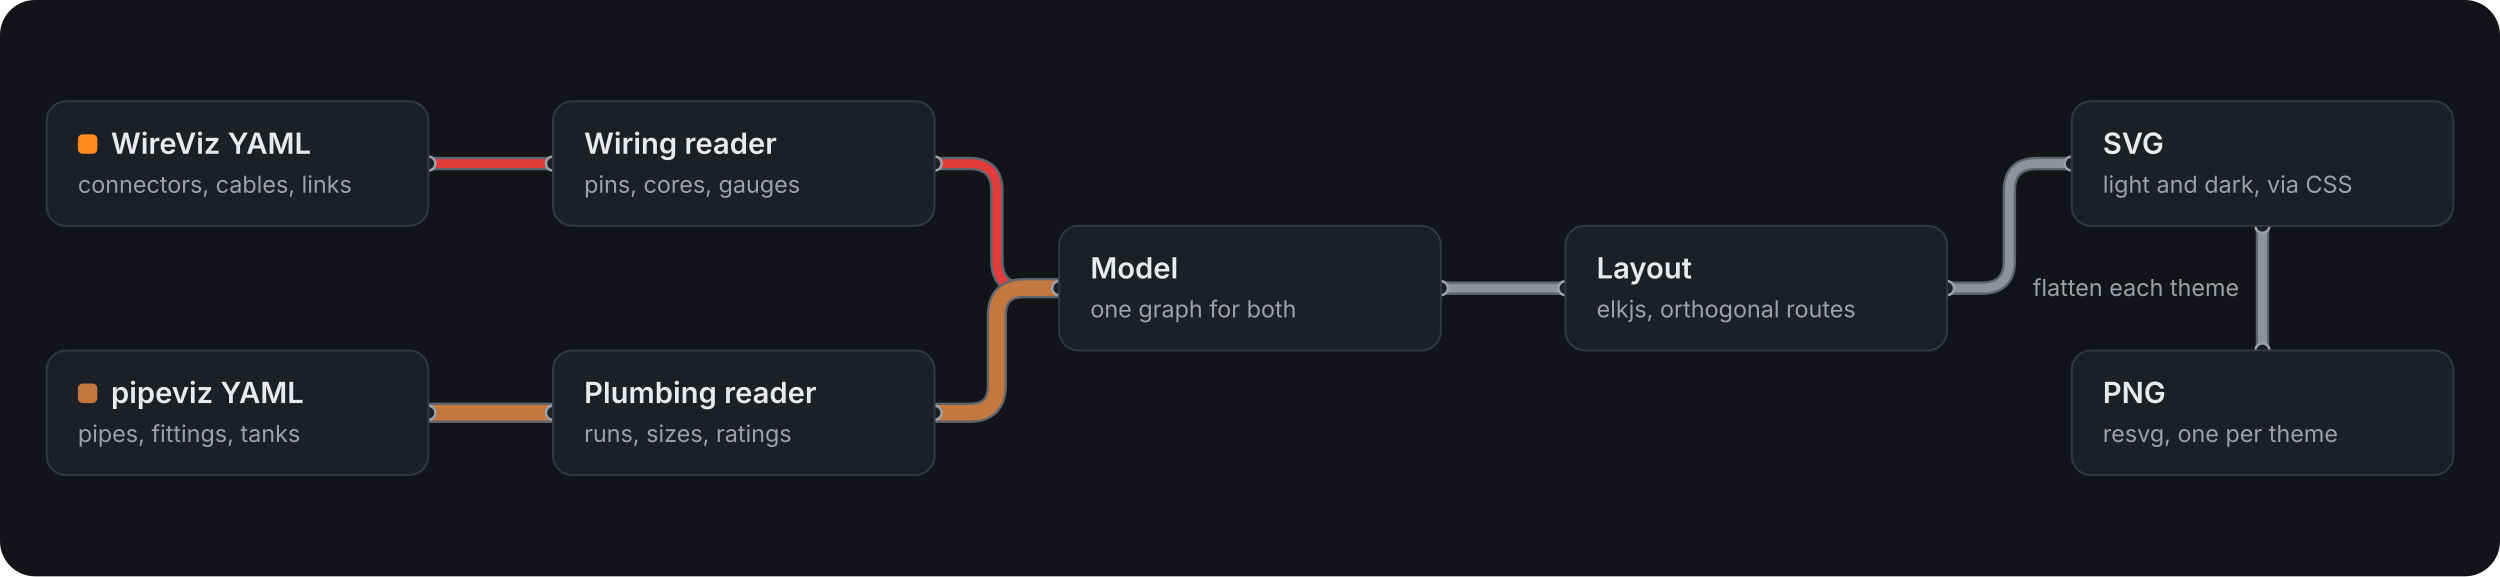
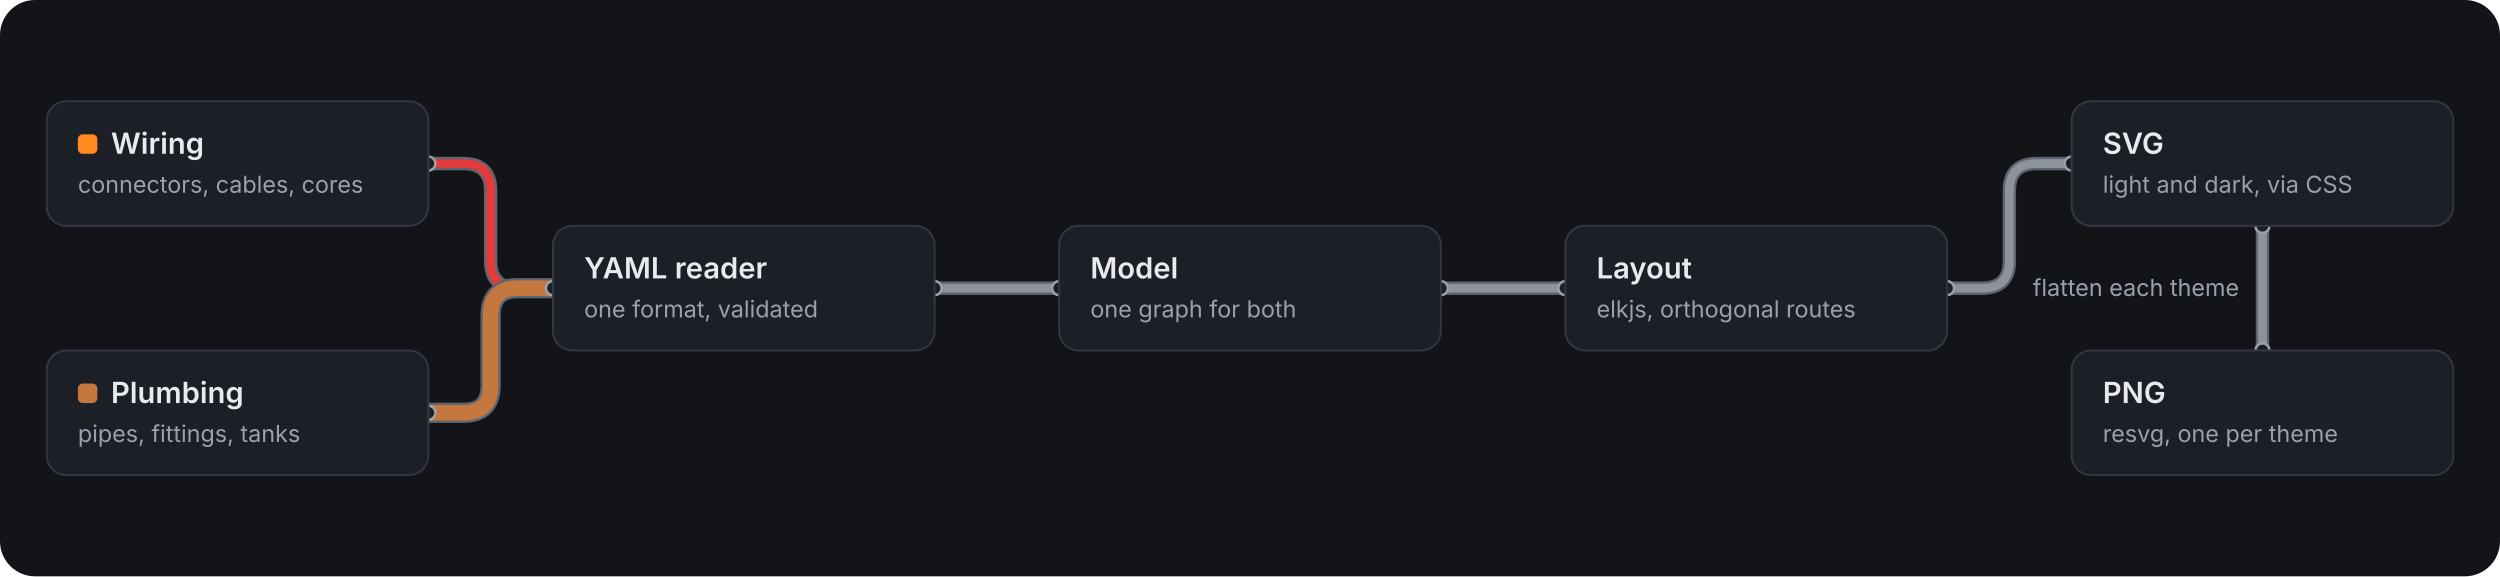
- <svg xmlns="http://www.w3.org/2000/svg" viewBox="0 0 1284 296" width="1284" height="296" role="img" aria-label="Pipeline: WireViz and pipeviz YAML are read into one model, laid out with elkjs, drawn as SVG and rasterised to PNG">
+ <svg xmlns="http://www.w3.org/2000/svg" viewBox="0 0 1284 296" width="1284" height="296" role="img" aria-label="Pipeline: wiring and plumbing YAML are read into one model, laid out with elkjs, drawn as SVG and rasterised to PNG">
  <rect width="1284" height="296" rx="18" fill="#121418" />
-   <path d="M220,84 L284,84" fill="none" stroke="#5d6570" stroke-width="6.9" />
-   <path d="M220,84 L284,84" fill="none" stroke="#e23b3b" stroke-width="4.5" />
+   <path d="M220,84 L238.0,84.0 Q252,84 252.0,98.0 L252.0,134.0 Q252,148 266.0,148.0 L284,148" fill="none" stroke="#5d6570" stroke-width="6.9" />
+   <path d="M220,84 L238.0,84.0 Q252,84 252.0,98.0 L252.0,134.0 Q252,148 266.0,148.0 L284,148" fill="none" stroke="#e23b3b" stroke-width="4.5" />
  <circle cx="220" cy="84" r="3.6" fill="#1c1f25" stroke="#9aa1ab" stroke-width="1.3" />
-   <circle cx="284" cy="84" r="3.6" fill="#1c1f25" stroke="#9aa1ab" stroke-width="1.3" />
-   <path d="M220,212 L284,212" fill="none" stroke="#5d6570" stroke-width="10.4" />
-   <path d="M220,212 L284,212" fill="none" stroke="#c4773f" stroke-width="8" />
+   <circle cx="284" cy="148" r="3.6" fill="#1c1f25" stroke="#9aa1ab" stroke-width="1.3" />
+   <path d="M220,212 L238.0,212.0 Q252,212 252.0,198.0 L252.0,162.0 Q252,148 266.0,148.0 L284,148" fill="none" stroke="#5d6570" stroke-width="10.4" />
+   <path d="M220,212 L238.0,212.0 Q252,212 252.0,198.0 L252.0,162.0 Q252,148 266.0,148.0 L284,148" fill="none" stroke="#c4773f" stroke-width="8" />
  <circle cx="220" cy="212" r="3.6" fill="#1c1f25" stroke="#9aa1ab" stroke-width="1.3" />
-   <circle cx="284" cy="212" r="3.6" fill="#1c1f25" stroke="#9aa1ab" stroke-width="1.3" />
-   <path d="M480,84 L498.0,84.0 Q512,84 512.0,98.0 L512.0,134.0 Q512,148 526.0,148.0 L544,148" fill="none" stroke="#5d6570" stroke-width="6.9" />
-   <path d="M480,84 L498.0,84.0 Q512,84 512.0,98.0 L512.0,134.0 Q512,148 526.0,148.0 L544,148" fill="none" stroke="#e23b3b" stroke-width="4.5" />
-   <circle cx="480" cy="84" r="3.6" fill="#1c1f25" stroke="#9aa1ab" stroke-width="1.3" />
-   <circle cx="544" cy="148" r="3.6" fill="#1c1f25" stroke="#9aa1ab" stroke-width="1.3" />
-   <path d="M480,212 L498.0,212.0 Q512,212 512.0,198.0 L512.0,162.0 Q512,148 526.0,148.0 L544,148" fill="none" stroke="#5d6570" stroke-width="10.4" />
-   <path d="M480,212 L498.0,212.0 Q512,212 512.0,198.0 L512.0,162.0 Q512,148 526.0,148.0 L544,148" fill="none" stroke="#c4773f" stroke-width="8" />
-   <circle cx="480" cy="212" r="3.6" fill="#1c1f25" stroke="#9aa1ab" stroke-width="1.3" />
+   <circle cx="284" cy="148" r="3.6" fill="#1c1f25" stroke="#9aa1ab" stroke-width="1.3" />
+   <path d="M480,148 L544,148" fill="none" stroke="#5d6570" stroke-width="6.9" />
+   <path d="M480,148 L544,148" fill="none" stroke="#8e939b" stroke-width="4.5" />
+   <circle cx="480" cy="148" r="3.6" fill="#1c1f25" stroke="#9aa1ab" stroke-width="1.3" />
  <circle cx="544" cy="148" r="3.6" fill="#1c1f25" stroke="#9aa1ab" stroke-width="1.3" />
  <path d="M740,148 L804,148" fill="none" stroke="#5d6570" stroke-width="6.9" />
  <path d="M740,148 L804,148" fill="none" stroke="#8e939b" stroke-width="4.5" />
  <circle cx="740" cy="148" r="3.6" fill="#1c1f25" stroke="#9aa1ab" stroke-width="1.3" />
  <circle cx="804" cy="148" r="3.6" fill="#1c1f25" stroke="#9aa1ab" stroke-width="1.3" />
  <path d="M1000,148 L1018.0,148.0 Q1032,148 1032.0,134.0 L1032.0,98.0 Q1032,84 1046.0,84.0 L1064,84" fill="none" stroke="#5d6570" stroke-width="6.9" />
  <path d="M1000,148 L1018.0,148.0 Q1032,148 1032.0,134.0 L1032.0,98.0 Q1032,84 1046.0,84.0 L1064,84" fill="none" stroke="#8e939b" stroke-width="4.5" />
  <circle cx="1000" cy="148" r="3.6" fill="#1c1f25" stroke="#9aa1ab" stroke-width="1.3" />
  <circle cx="1064" cy="84" r="3.6" fill="#1c1f25" stroke="#9aa1ab" stroke-width="1.3" />
  <path d="M1162,116 L1162,180" fill="none" stroke="#5d6570" stroke-width="6.9" />
  <path d="M1162,116 L1162,180" fill="none" stroke="#8e939b" stroke-width="4.5" />
  <circle cx="1162" cy="116" r="3.6" fill="#1c1f25" stroke="#9aa1ab" stroke-width="1.3" />
  <circle cx="1162" cy="180" r="3.6" fill="#1c1f25" stroke="#9aa1ab" stroke-width="1.3" />
  <text x="1150" y="152.0" text-anchor="end" font-family="Inter, -apple-system, 'Segoe UI', Helvetica, Arial, sans-serif" font-size="12" fill="#9aa1ab">flatten each theme</text>
  <rect x="24" y="52" width="196" height="64" rx="10" fill="#1c1f25" stroke="#323741" />
  <rect x="40" y="69" width="10" height="10" rx="2.5" fill="#ff8a1f" />
-   <text x="57" y="79" font-family="Inter, -apple-system, 'Segoe UI', Helvetica, Arial, sans-serif" font-size="15" font-weight="600" fill="#e8eaed">WireViz YAML</text>
-   <text x="40" y="99" font-family="Inter, -apple-system, 'Segoe UI', Helvetica, Arial, sans-serif" font-size="12" fill="#9aa1ab">connectors, cables, links</text>
+   <text x="57" y="79" font-family="Inter, -apple-system, 'Segoe UI', Helvetica, Arial, sans-serif" font-size="15" font-weight="600" fill="#e8eaed">Wiring</text>
+   <text x="40" y="99" font-family="Inter, -apple-system, 'Segoe UI', Helvetica, Arial, sans-serif" font-size="12" fill="#9aa1ab">connectors, cables, cores</text>
  <rect x="24" y="180" width="196" height="64" rx="10" fill="#1c1f25" stroke="#323741" />
  <rect x="40" y="197" width="10" height="10" rx="2.5" fill="#c4773f" />
-   <text x="57" y="207" font-family="Inter, -apple-system, 'Segoe UI', Helvetica, Arial, sans-serif" font-size="15" font-weight="600" fill="#e8eaed">pipeviz YAML</text>
+   <text x="57" y="207" font-family="Inter, -apple-system, 'Segoe UI', Helvetica, Arial, sans-serif" font-size="15" font-weight="600" fill="#e8eaed">Plumbing</text>
  <text x="40" y="227" font-family="Inter, -apple-system, 'Segoe UI', Helvetica, Arial, sans-serif" font-size="12" fill="#9aa1ab">pipes, fittings, tanks</text>
-   <rect x="284" y="52" width="196" height="64" rx="10" fill="#1c1f25" stroke="#323741" />
-   <text x="300" y="79" font-family="Inter, -apple-system, 'Segoe UI', Helvetica, Arial, sans-serif" font-size="15" font-weight="600" fill="#e8eaed">Wiring reader</text>
-   <text x="300" y="99" font-family="Inter, -apple-system, 'Segoe UI', Helvetica, Arial, sans-serif" font-size="12" fill="#9aa1ab">pins, cores, gauges</text>
-   <rect x="284" y="180" width="196" height="64" rx="10" fill="#1c1f25" stroke="#323741" />
-   <text x="300" y="207" font-family="Inter, -apple-system, 'Segoe UI', Helvetica, Arial, sans-serif" font-size="15" font-weight="600" fill="#e8eaed">Plumbing reader</text>
-   <text x="300" y="227" font-family="Inter, -apple-system, 'Segoe UI', Helvetica, Arial, sans-serif" font-size="12" fill="#9aa1ab">runs, sizes, ratings</text>
+   <rect x="284" y="116" width="196" height="64" rx="10" fill="#1c1f25" stroke="#323741" />
+   <text x="300" y="143" font-family="Inter, -apple-system, 'Segoe UI', Helvetica, Arial, sans-serif" font-size="15" font-weight="600" fill="#e8eaed">YAML reader</text>
+   <text x="300" y="163" font-family="Inter, -apple-system, 'Segoe UI', Helvetica, Arial, sans-serif" font-size="12" fill="#9aa1ab">one format, validated</text>
  <rect x="544" y="116" width="196" height="64" rx="10" fill="#1c1f25" stroke="#323741" />
  <text x="560" y="143" font-family="Inter, -apple-system, 'Segoe UI', Helvetica, Arial, sans-serif" font-size="15" font-weight="600" fill="#e8eaed">Model</text>
  <text x="560" y="163" font-family="Inter, -apple-system, 'Segoe UI', Helvetica, Arial, sans-serif" font-size="12" fill="#9aa1ab">one graph for both</text>
  <rect x="804" y="116" width="196" height="64" rx="10" fill="#1c1f25" stroke="#323741" />
  <text x="820" y="143" font-family="Inter, -apple-system, 'Segoe UI', Helvetica, Arial, sans-serif" font-size="15" font-weight="600" fill="#e8eaed">Layout</text>
  <text x="820" y="163" font-family="Inter, -apple-system, 'Segoe UI', Helvetica, Arial, sans-serif" font-size="12" fill="#9aa1ab">elkjs, orthogonal routes</text>
  <rect x="1064" y="52" width="196" height="64" rx="10" fill="#1c1f25" stroke="#323741" />
  <text x="1080" y="79" font-family="Inter, -apple-system, 'Segoe UI', Helvetica, Arial, sans-serif" font-size="15" font-weight="600" fill="#e8eaed">SVG</text>
  <text x="1080" y="99" font-family="Inter, -apple-system, 'Segoe UI', Helvetica, Arial, sans-serif" font-size="12" fill="#9aa1ab">light and dark, via CSS</text>
  <rect x="1064" y="180" width="196" height="64" rx="10" fill="#1c1f25" stroke="#323741" />
  <text x="1080" y="207" font-family="Inter, -apple-system, 'Segoe UI', Helvetica, Arial, sans-serif" font-size="15" font-weight="600" fill="#e8eaed">PNG</text>
  <text x="1080" y="227" font-family="Inter, -apple-system, 'Segoe UI', Helvetica, Arial, sans-serif" font-size="12" fill="#9aa1ab">resvg, one per theme</text>
</svg>
